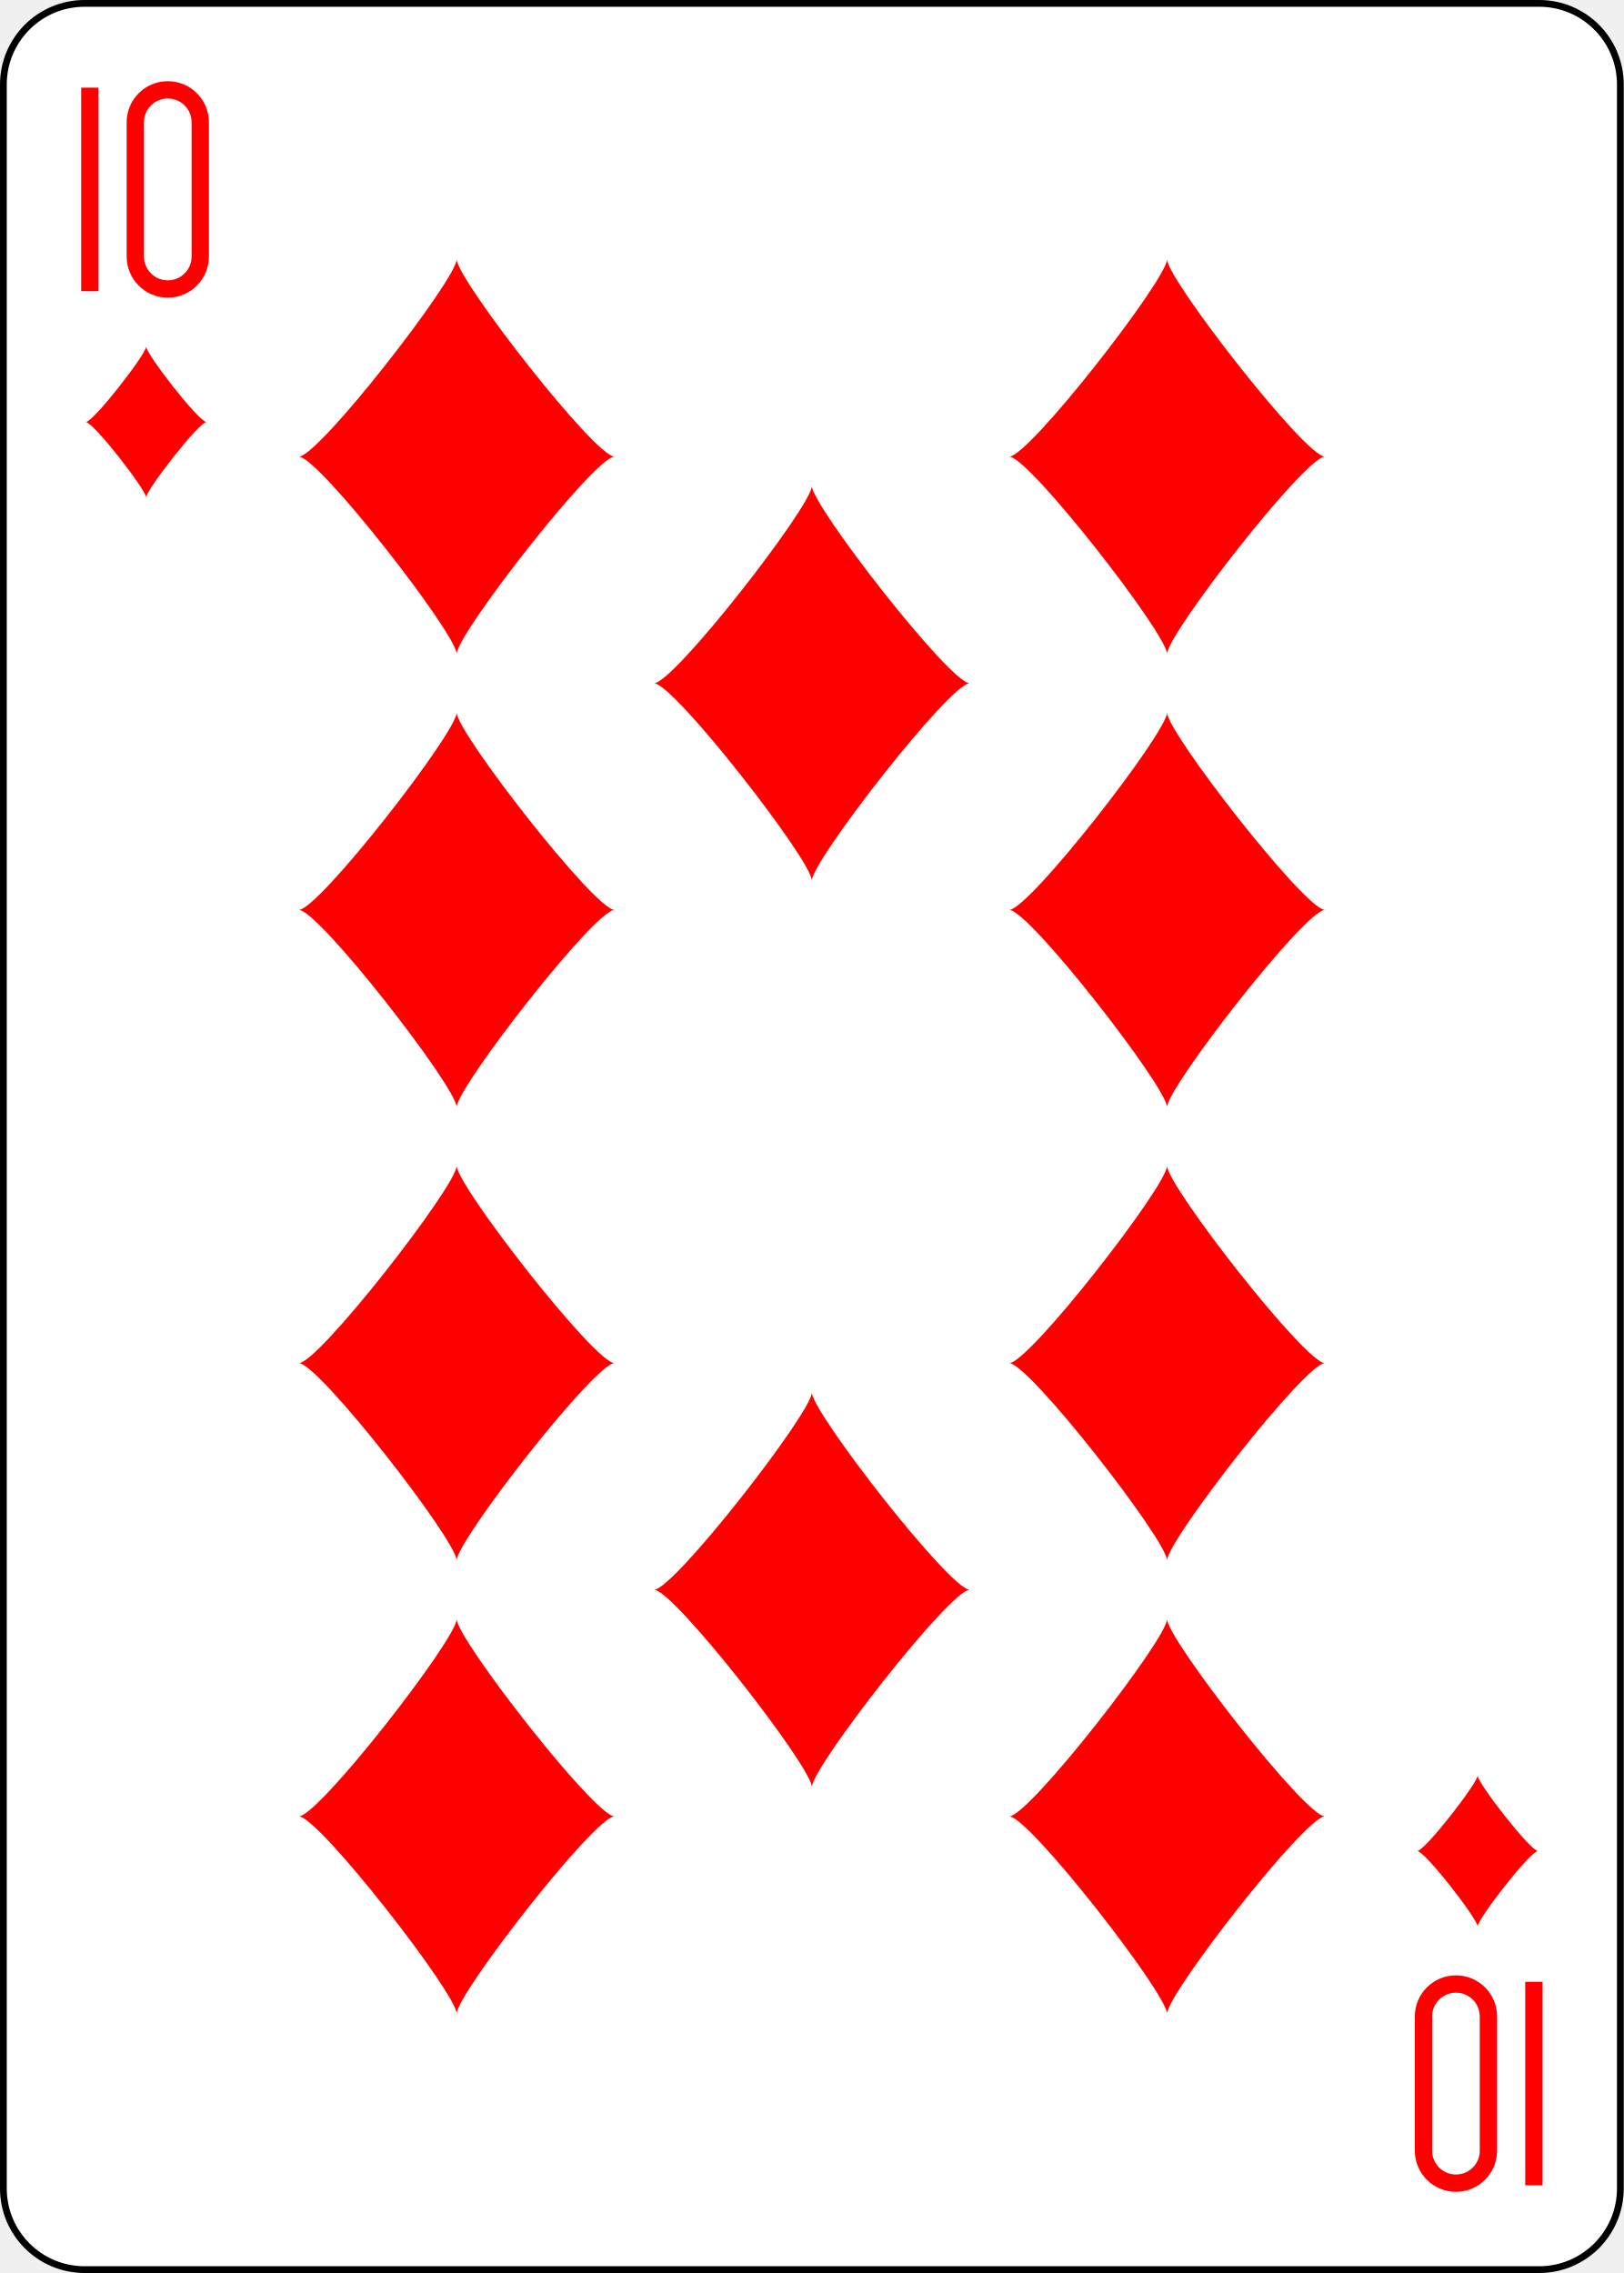
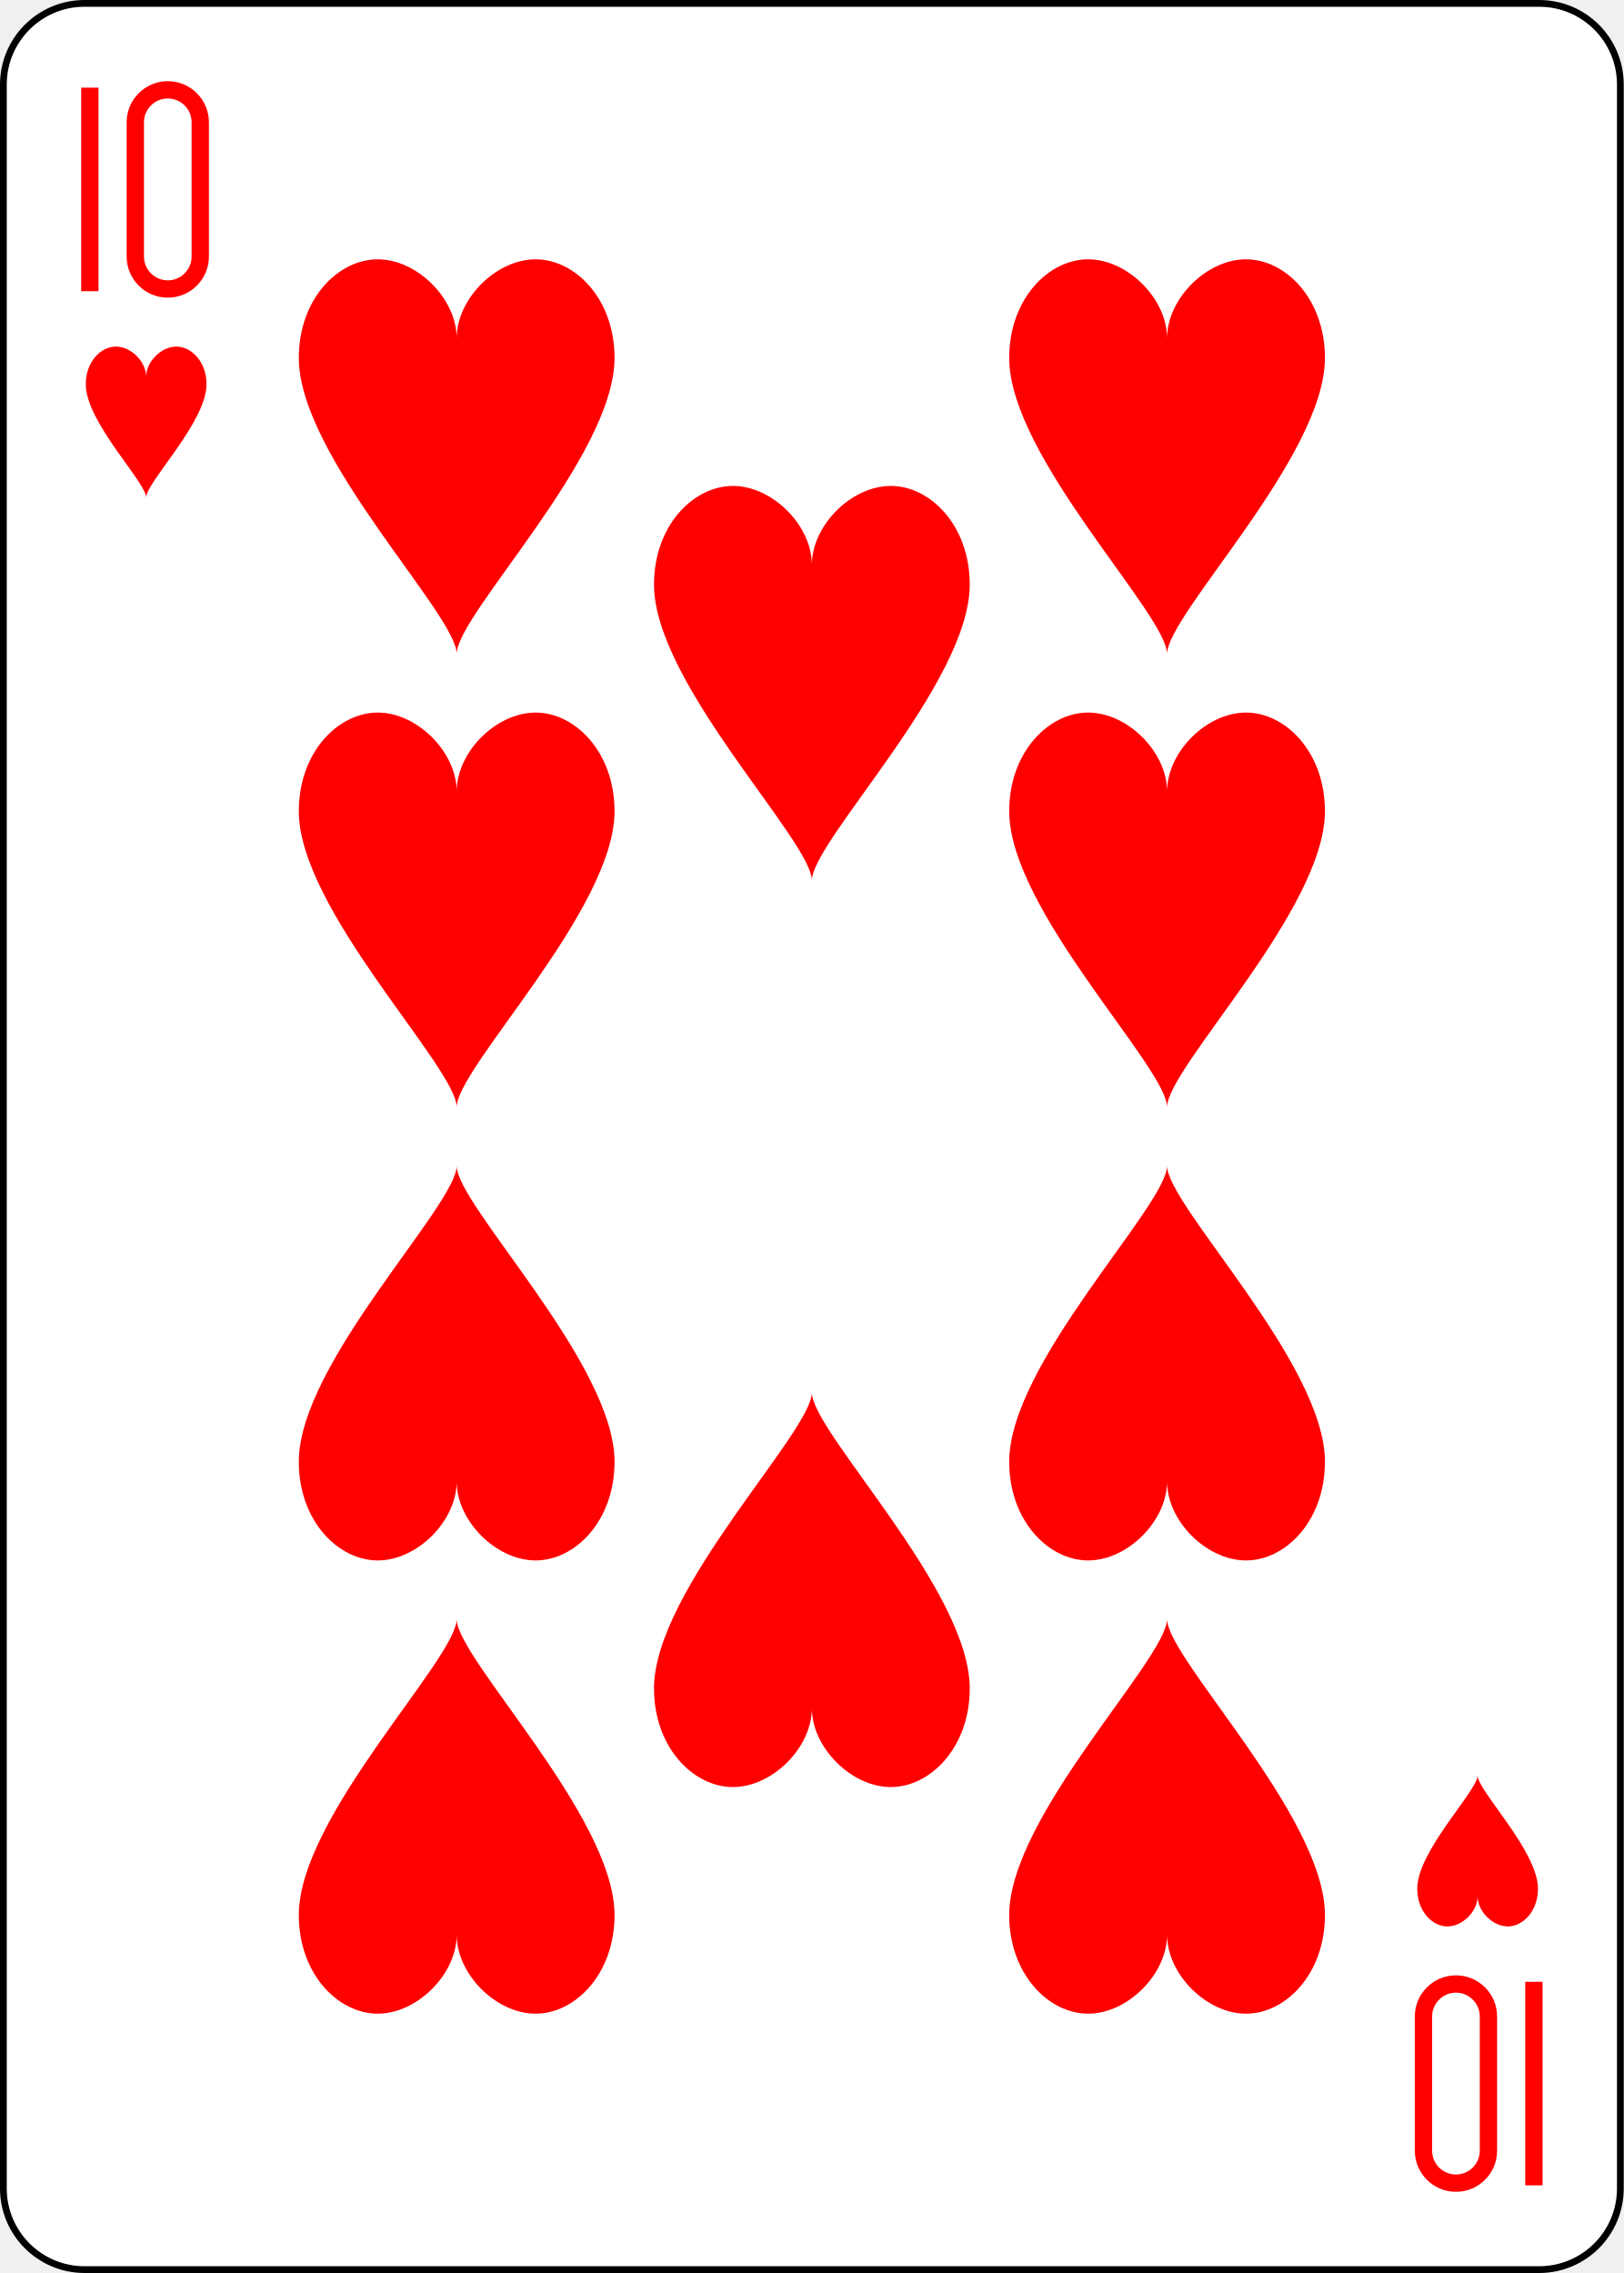
- <svg xmlns="http://www.w3.org/2000/svg" xmlns:xlink="http://www.w3.org/1999/xlink" class="card" face="TD" height="3.5in" preserveAspectRatio="none" viewBox="-120 -168 240 336" width="2.5in">
+ <svg xmlns="http://www.w3.org/2000/svg" xmlns:xlink="http://www.w3.org/1999/xlink" class="card" face="TH" height="3.5in" preserveAspectRatio="none" viewBox="-120 -168 240 336" width="2.5in">
  <defs>
-     <symbol id="SDT" viewBox="-600 -600 1200 1200" preserveAspectRatio="xMinYMid">
-       <path d="M-400 0C-350 0 0 -450 0 -500C0 -450 350 0 400 0C350 0 0 450 0 500C0 450 -350 0 -400 0Z" fill="red" />
+     <symbol id="SHT" viewBox="-600 -600 1200 1200" preserveAspectRatio="xMinYMid">
+       <path d="M0 -300C0 -400 100 -500 200 -500C300 -500 400 -400 400 -250C400 0 0 400 0 500C0 400 -400 0 -400 -250C-400 -400 -300 -500 -200 -500C-100 -500 0 -400 -0 -300Z" fill="red" />
    </symbol>
-     <symbol id="VDT" viewBox="-500 -500 1000 1000" preserveAspectRatio="xMinYMid">
+     <symbol id="VHT" viewBox="-500 -500 1000 1000" preserveAspectRatio="xMinYMid">
      <path d="M-260 430L-260 -430M-50 0L-50 -310A150 150 0 0 1 250 -310L250 310A150 150 0 0 1 -50 310Z" stroke="red" stroke-width="80" stroke-linecap="square" stroke-miterlimit="1.5" fill="none" />
    </symbol>
  </defs>
  <rect width="239" height="335" x="-119.5" y="-167.5" rx="12" ry="12" fill="white" stroke="black" />
-   <use xlink:href="#VDT" height="32" width="32" x="-114.4" y="-156" />
-   <use xlink:href="#SDT" height="26.769" width="26.769" x="-111.784" y="-119" />
-   <use xlink:href="#SDT" height="70" width="70" x="-87.501" y="-135.501" />
-   <use xlink:href="#SDT" height="70" width="70" x="17.501" y="-135.501" />
-   <use xlink:href="#SDT" height="70" width="70" x="-87.501" y="-68.5" />
-   <use xlink:href="#SDT" height="70" width="70" x="17.501" y="-68.5" />
-   <use xlink:href="#SDT" height="70" width="70" x="-35" y="-102" />
+   <use xlink:href="#VHT" height="32" width="32" x="-114.4" y="-156" />
+   <use xlink:href="#SHT" height="26.769" width="26.769" x="-111.784" y="-119" />
+   <use xlink:href="#SHT" height="70" width="70" x="-87.501" y="-135.501" />
+   <use xlink:href="#SHT" height="70" width="70" x="17.501" y="-135.501" />
+   <use xlink:href="#SHT" height="70" width="70" x="-87.501" y="-68.5" />
+   <use xlink:href="#SHT" height="70" width="70" x="17.501" y="-68.5" />
+   <use xlink:href="#SHT" height="70" width="70" x="-35" y="-102" />
  <g transform="rotate(180)">
-     <use xlink:href="#VDT" height="32" width="32" x="-114.4" y="-156" />
-     <use xlink:href="#SDT" height="26.769" width="26.769" x="-111.784" y="-119" />
-     <use xlink:href="#SDT" height="70" width="70" x="-87.501" y="-135.501" />
-     <use xlink:href="#SDT" height="70" width="70" x="17.501" y="-135.501" />
-     <use xlink:href="#SDT" height="70" width="70" x="-87.501" y="-68.5" />
-     <use xlink:href="#SDT" height="70" width="70" x="17.501" y="-68.5" />
-     <use xlink:href="#SDT" height="70" width="70" x="-35" y="-102" />
+     <use xlink:href="#VHT" height="32" width="32" x="-114.4" y="-156" />
+     <use xlink:href="#SHT" height="26.769" width="26.769" x="-111.784" y="-119" />
+     <use xlink:href="#SHT" height="70" width="70" x="-87.501" y="-135.501" />
+     <use xlink:href="#SHT" height="70" width="70" x="17.501" y="-135.501" />
+     <use xlink:href="#SHT" height="70" width="70" x="-87.501" y="-68.5" />
+     <use xlink:href="#SHT" height="70" width="70" x="17.501" y="-68.5" />
+     <use xlink:href="#SHT" height="70" width="70" x="-35" y="-102" />
  </g>
</svg>
